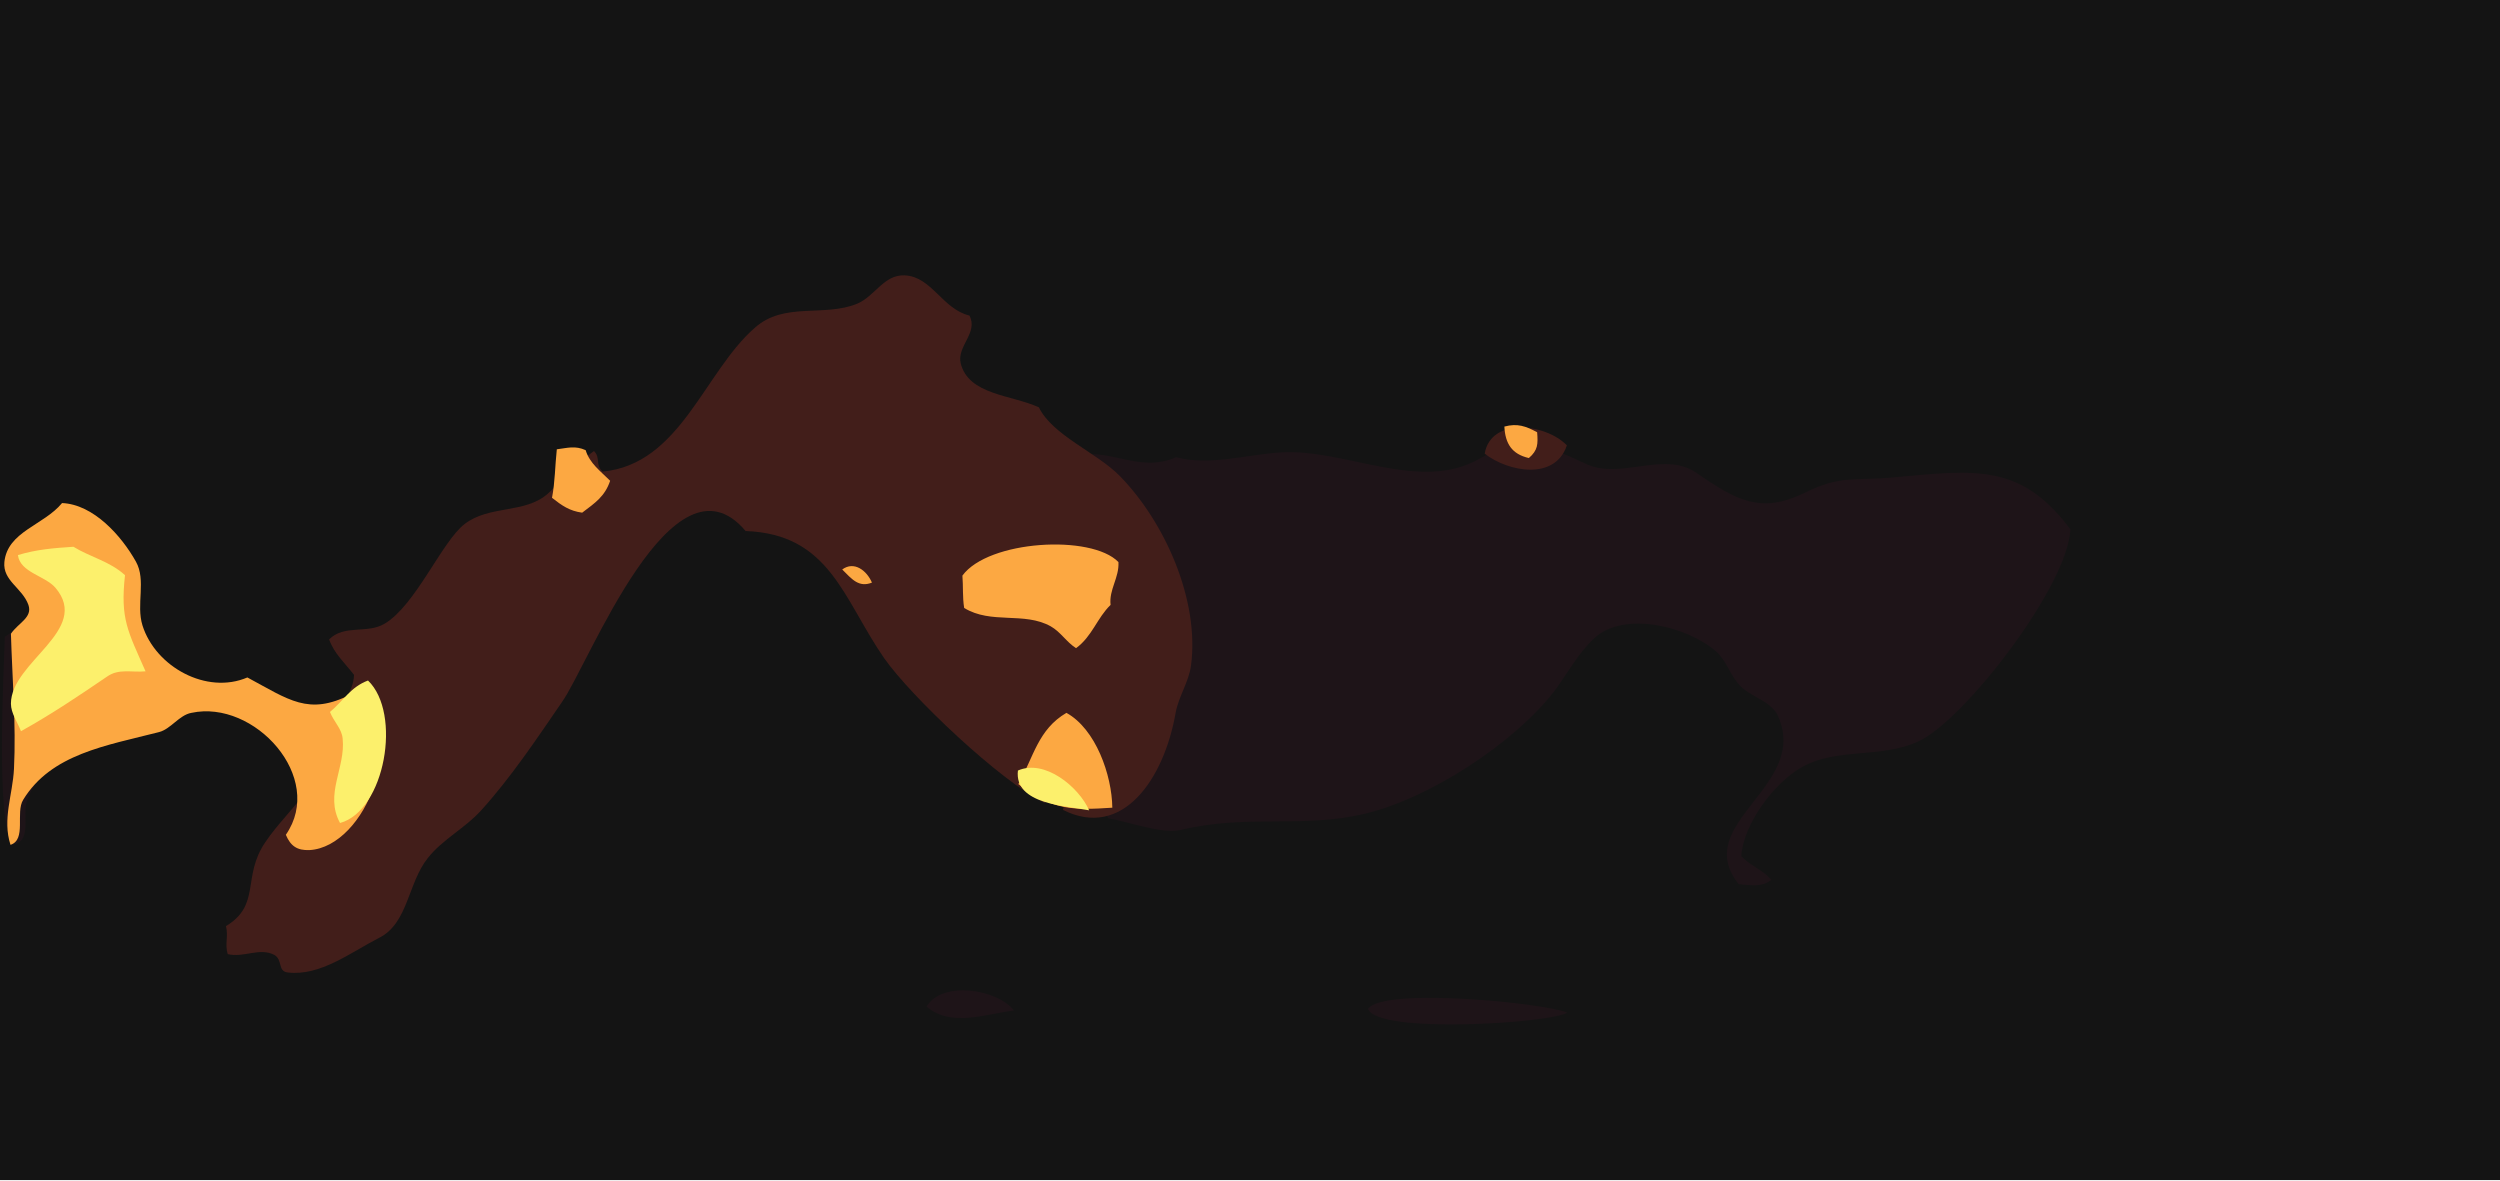
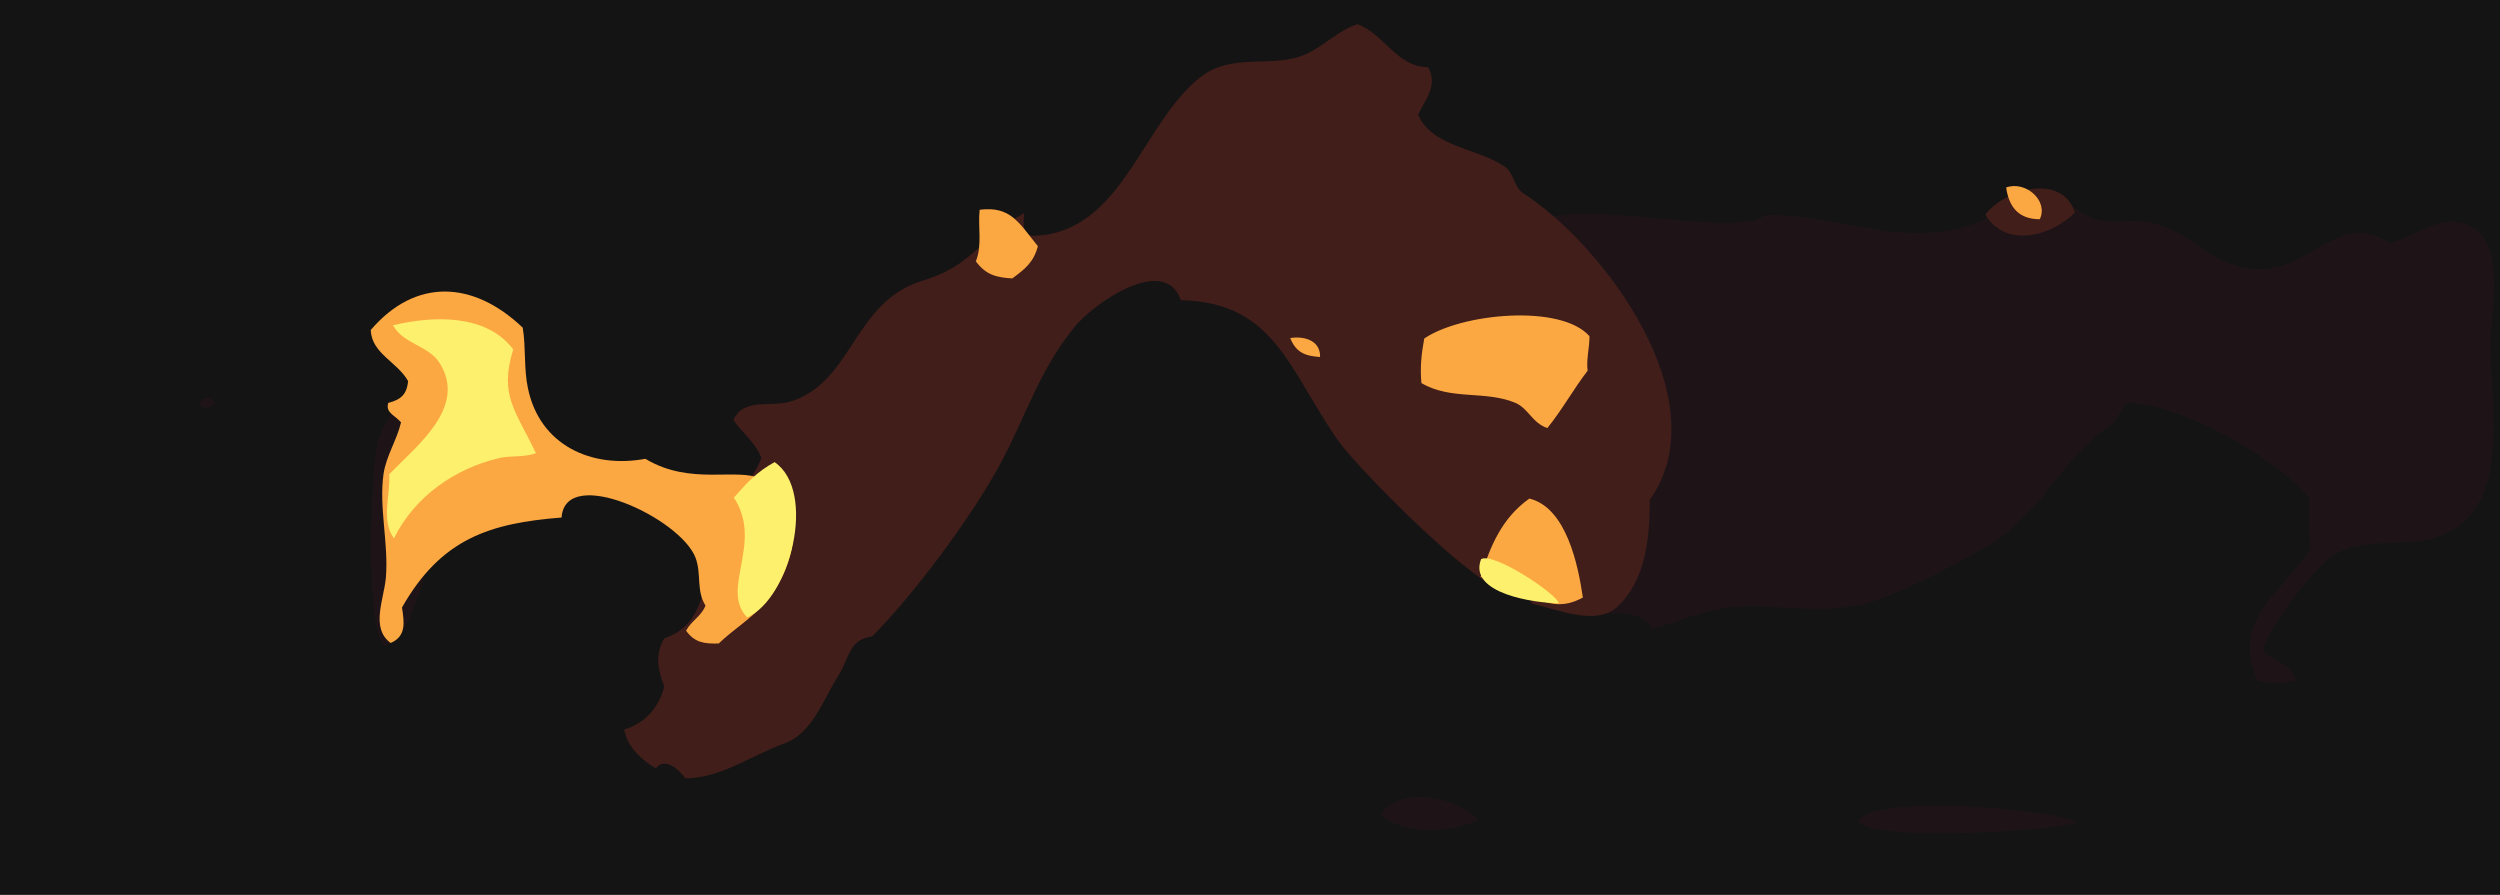
- <svg xmlns="http://www.w3.org/2000/svg" width="572" height="270" viewBox="0 0 572 270">
-   <rect width="572" height="270" fill="#141414" />
-   <path id="smoke" fill="#1e1418" fill-rule="evenodd" d="M397.8,202.3 C386.7,188.3 414.1,180.0 406.8,163.8 C405.1,160.1 400.1,159.5 397.6,156.3 C395.7,154.0 394.9,151.1 392.7,149.1 C386.1,143.3 371.6,139.7 364.8,146.0 C361.0,149.5 358.6,154.2 355.5,158.3 C346.4,170.0 327.1,182.7 312.2,186.2 C297.8,189.6 285.6,186.2 270.1,189.9 C266.0,190.9 258.1,188.0 253.5,187.2 C251.7,182.6 253.9,178.1 254.6,173.5 C260.7,171.3 258.3,164.1 256.6,159.4 C258.2,157.9 260.1,157.8 261.8,156.3 C262.1,153.0 260.6,151.1 258.6,148.5 C259.4,142.9 262.9,137.7 262.6,132.0 C262.0,121.6 245.2,115.5 244.7,104.8 C253.0,101.5 260.2,108.6 269.1,104.6 C276.7,106.7 285.6,103.9 293.3,103.5 C308.0,102.7 325.0,112.8 338.6,104.9 C348.0,99.5 352.9,101.5 362.8,106.1 C370.7,109.9 380.6,103.1 388.0,108.1 C397.4,114.6 402.9,117.6 412.8,112.8 C421.3,108.6 424.1,110.1 433.5,109.2 C452.1,107.5 462.4,106.0 473.7,121.1 C473.2,134.0 449.4,164.8 439.0,169.6 C430.5,173.6 420.3,171.0 412.3,175.5 C405.9,179.1 398.9,188.5 398.4,195.9 C400.5,198.1 403.3,199.0 405.3,201.3 C403.0,203.1 400.6,202.5 397.8,202.3Z M2.8,193.2 C-1.0,187.8 0.9,153.3 1.1,145.7 C3.2,144.2 5.1,143.4 6.5,141.1 C19.9,139.3 12.3,169.2 10.4,174.8 C9.3,178.0 6.8,180.6 6.0,183.8 C5.3,187.2 7.2,192.8 2.8,193.2Z M212.0,230.3 C215.6,224.3 228.2,226.3 232.0,231.2 C225.6,232.0 217.5,235.1 212.0,230.3Z M313.0,230.8 C316.7,225.8 353.6,229.5 358.6,231.7 C354.8,234.1 315.0,236.7 313.0,230.8Z" />
-   <path id="ember" fill="#421e1a" fill-rule="evenodd" d="M65.8,222.5 C63.5,222.2 64.7,219.6 62.8,218.5 C59.4,216.7 55.8,219.2 52.1,218.3 C51.4,216.0 52.3,214.2 51.7,211.9 C59.8,207.0 55.3,200.6 60.7,192.7 C63.6,188.4 66.9,185.4 69.9,181.2 C77.5,183.2 79.4,170.1 76.5,165.0 C77.7,161.2 80.9,158.5 81.0,154.4 C78.9,151.7 76.5,149.6 75.3,146.3 C78.8,142.8 84.0,145.1 88.0,142.7 C95.1,138.5 101.1,123.9 106.3,119.9 C112.0,115.5 120.2,117.6 125.4,112.9 C129.0,109.6 131.9,106.0 135.9,103.2 C137.5,104.8 136.1,106.4 137.9,107.9 C155.7,106.2 161.1,85.1 172.7,75.0 C179.4,69.0 188.5,72.6 196.1,69.5 C200.3,67.7 202.2,62.8 207.0,63.0 C213.2,63.3 215.6,70.7 221.8,72.2 C223.9,76.1 218.9,79.2 219.8,83.1 C221.6,90.4 231.4,90.3 237.7,93.2 C240.8,99.6 250.9,103.5 256.2,108.9 C266.5,119.4 274.5,137.3 272.5,152.3 C272.0,156.0 269.7,159.3 269.0,163.0 C266.4,178.1 256.9,192.2 243.2,185.3 C243.9,182.8 244.1,181.4 242.2,179.7 C240.1,180.5 241.1,182.9 239.0,183.7 C228.8,178.7 208.4,159.3 202.3,150.6 C192.9,137.0 189.9,122.2 170.6,121.5 C153.9,101.7 134.8,151.8 128.6,160.6 C122.9,168.9 116.9,177.9 110.1,185.4 C106.4,189.5 101.3,192.0 97.9,196.3 C93.3,202.0 93.4,211.3 86.7,214.6 C80.1,218.0 73.2,223.4 65.8,222.5Z M339.7,103.8 C341.1,95.4 353.7,96.9 358.5,101.9 C355.8,110.0 345.1,108.0 339.7,103.8Z" />
-   <path id="orange" fill="#fca842" fill-rule="evenodd" d="M349.8,104.8 C345.9,103.9 344.4,101.5 344.2,97.6 C347.2,96.8 349.1,97.5 351.7,98.9 C351.9,101.6 351.9,103.0 349.8,104.8Z M133.2,117.3 C130.3,116.9 128.6,115.7 126.3,113.9 C127.0,110.3 127.0,106.4 127.4,102.8 C129.8,102.5 131.6,101.9 134.0,103.0 C134.9,106.0 137.4,107.8 139.6,110.0 C138.4,113.6 136.1,115.1 133.2,117.3Z M70.8,194.5 C68.0,194.6 66.5,193.6 65.4,191.0 C74.5,177.9 58.2,160.0 43.8,163.1 C41.0,163.6 39.1,166.8 36.4,167.5 C24.3,170.6 11.7,172.5 5.3,183.0 C3.5,185.9 6.1,192.1 2.4,193.3 C0.5,187.4 2.9,181.9 3.2,175.9 C3.7,165.8 2.8,155.2 2.5,145.0 C4.2,142.5 7.5,141.3 6.5,138.4 C5.1,134.5 0.6,132.9 1.0,128.6 C1.7,121.6 10.0,120.2 14.2,115.1 C21.4,115.4 27.8,122.6 31.1,128.5 C33.5,132.8 31.1,138.3 32.6,143.1 C35.6,152.6 47.3,159.0 56.6,155.0 C66.1,160.1 70.6,163.8 80.2,158.9 C94.2,167.7 83.7,193.8 70.8,194.5Z M246.2,148.3 C244.0,146.9 242.7,144.6 240.4,143.3 C234.3,139.9 226.8,142.9 220.6,139.1 C220.2,136.6 220.4,134.2 220.2,131.7 C226.1,123.6 249.7,122.2 255.9,128.6 C256.1,132.2 253.7,134.9 254.1,138.4 C251.0,141.4 249.9,145.6 246.2,148.3Z M192.7,130.3 C195.4,128.3 198.3,130.5 199.5,133.3 C196.5,134.5 194.9,132.5 192.7,130.3Z M233.0,179.4 C236.5,173.2 237.5,166.9 244.0,163.1 C250.7,166.8 254.4,177.3 254.5,184.8 C245.5,185.4 240.5,185.4 233.0,179.4Z" />
-   <path id="gold" fill="#fcf06c" fill-rule="evenodd" d="M4.8,167.3 C4.0,165.2 2.5,163.2 2.5,161.0 C2.5,151.4 20.9,144.2 12.7,134.5 C10.3,131.7 4.6,131.0 4.1,127.0 C8.4,125.7 12.3,125.4 16.8,125.1 C20.7,127.5 25.1,128.4 28.6,131.6 C27.5,141.6 29.2,144.3 33.3,153.6 C30.1,153.9 27.2,152.9 24.5,154.8 C17.9,159.3 11.8,163.4 4.8,167.3Z M77.8,188.3 C74.2,181.7 79.1,175.7 78.4,169.0 C78.2,166.7 76.4,165.2 75.5,162.9 C78.6,160.3 80.2,157.2 84.2,155.7 C92.0,163.2 88.1,185.5 77.8,188.3Z M249.2,185.4 C244.1,184.4 232.0,184.1 232.9,176.3 C239.0,173.6 246.8,180.0 249.2,185.4Z" />
+ <svg xmlns="http://www.w3.org/2000/svg" width="528" height="189" viewBox="0 0 528 189">
+   <rect width="528" height="189" fill="#141414" />
+   <path id="smoke" fill="#1e1418" fill-rule="evenodd" d="M484.8,143.8 C481.9,144.4 479.6,144.5 476.8,143.7 C471.3,131.4 480.3,126.8 488.1,115.8 C487.5,112.3 487.5,108.8 487.7,105.2 C480.7,96.6 460.4,85.1 449.2,85.1 C447.4,86.6 447.6,88.7 445.6,89.9 C435.1,96.9 431.4,108.7 419.0,115.8 C412.3,119.6 400.2,126.1 393.0,127.7 C384.0,129.7 375.1,127.6 366.1,128.2 C360.0,128.6 354.7,131.4 348.9,132.8 C345.2,126.9 337.7,131.6 332.9,128.0 C333.9,116.8 342.1,107.2 341.5,95.7 C341.4,93.2 339.1,92.1 338.2,89.9 C339.5,84.4 342.8,79.0 342.1,73.4 C340.8,62.9 326.7,57.9 324.4,47.1 C332.9,41.4 366.6,50.6 372.8,45.4 C388.2,45.1 402.6,53.1 418.1,46.8 C421.7,45.4 424.3,40.7 428.4,40.1 C433.6,39.3 437.4,44.1 441.8,46.0 C445.3,47.5 449.0,46.3 452.6,46.8 C462.3,48.1 465.2,54.7 473.9,56.5 C487.7,59.3 492.9,43.7 504.8,51.3 C510.1,50.0 514.7,45.7 520.0,47.1 C529.7,49.6 526.1,64.4 526.0,72.5 C525.9,85.9 530.9,108.6 514.2,113.6 C507.1,115.7 497.7,113.1 491.6,118.2 C487.5,121.6 478.8,133.1 478.0,137.4 C480.2,139.9 484.5,140.2 484.8,143.8Z M86.2,79.6 C85.6,79.3 83.4,77.2 84.8,76.6 C86.1,76.0 86.5,78.7 86.2,79.6Z M81.3,136.4 C76.9,132.9 78.4,98.7 79.8,93.3 C81.1,88.4 84.9,85.0 86.7,80.5 C89.3,80.8 91.1,82.3 93.3,83.7 C95.2,91.5 91.1,133.3 81.3,136.4Z M45.4,85.1 C44.7,86.3 42.2,86.6 42.2,85.2 C42.2,83.7 45.0,83.8 45.4,85.1Z M291.5,172.2 C295.4,165.8 307.9,168.2 312.2,173.2 C306.1,176.0 297.1,176.4 291.5,172.2Z M392.5,173.5 C394.9,167.6 434.2,170.8 438.5,173.7 C434.1,175.5 395.2,177.9 392.5,173.5Z" />
+   <path id="ember" fill="#421e1a" fill-rule="evenodd" d="M144.8,164.4 C143.1,162.2 140.3,159.9 138.5,162.3 C135.2,160.2 132.7,158.0 131.8,154.1 C136.3,152.7 139.1,149.5 140.3,145.0 C138.9,141.3 138.3,138.4 140.3,134.8 C144.6,133.4 146.8,130.5 148.2,126.2 C156.9,120.3 155.0,114.9 157.0,104.6 C157.5,101.6 159.9,99.6 160.8,96.7 C159.6,93.5 156.8,91.5 154.9,88.7 C157.1,83.8 163.1,86.2 167.3,84.7 C180.3,80.3 180.2,63.8 194.8,59.3 C205.9,55.9 206.4,50.6 216.3,45.0 C216.1,47.3 215.9,49.9 218.3,49.8 C237.1,49.3 241.2,25.6 253.8,16.1 C260.4,11.1 268.6,14.5 275.7,11.5 C279.7,9.7 282.5,6.5 286.7,5.1 C292.5,7.3 294.9,14.1 301.6,14.2 C303.7,17.9 301.2,20.8 299.5,24.2 C302.4,31.1 312.2,31.3 317.8,35.2 C319.8,36.6 319.7,39.5 321.7,40.8 C338.7,51.8 363.3,84.6 348.4,105.6 C348.5,113.5 347.5,122.8 341.5,128.2 C337.2,132.2 329.1,128.8 323.6,127.5 C322.0,125.2 323.8,123.2 321.7,121.3 C319.5,122.3 318.5,125.0 316.2,124.1 C309.0,121.3 286.9,99.0 282.8,93.3 C272.4,78.7 269.5,63.8 249.4,63.4 C246.0,53.5 230.8,64.2 226.9,69.1 C219.4,78.4 216.8,87.6 211.4,97.7 C205.5,108.8 193.0,125.6 184.2,134.4 C179.3,135.1 179.6,138.5 177.0,142.8 C173.7,148.0 171.6,154.8 165.7,157.0 C158.5,159.6 152.6,164.2 144.8,164.4Z M419.3,45.3 C423.8,39.6 435.7,36.7 438.2,44.9 C433.3,49.9 423.5,52.5 419.3,45.3Z" />
+   <path id="orange" fill="#fca842" fill-rule="evenodd" d="M430.8,46.3 C426.4,46.3 424.3,43.8 423.7,39.6 C427.8,38.1 432.7,42.4 430.8,46.3Z M213.8,58.8 C210.3,58.6 208.2,58.0 206.1,55.2 C207.5,51.7 206.5,48.0 206.9,44.3 C213.4,43.5 215.1,46.9 219.2,52.0 C218.3,55.4 216.5,56.8 213.8,58.8Z M151.8,135.9 C148.7,136.0 146.7,135.7 144.9,133.2 C146.1,131.0 148.1,130.2 149.0,127.9 C147.0,124.7 148.2,121.3 146.9,117.8 C143.7,109.4 119.4,98.1 118.6,109.3 C103.5,110.5 93.2,113.7 84.9,128.3 C85.4,131.5 85.8,134.4 82.5,135.8 C78.2,132.6 81.1,126.6 81.5,122.0 C82.1,114.7 80.0,107.3 81.0,100.1 C81.6,96.2 83.8,93.0 84.7,89.2 C83.3,87.6 81.4,87.2 82.0,85.1 C84.7,84.4 85.9,83.3 86.2,80.5 C83.9,76.4 78.5,74.7 78.3,69.7 C87.7,58.7 99.9,59.2 110.4,69.2 C111.1,73.4 110.6,77.8 111.5,82.0 C114.0,94.1 125.0,99.0 136.3,96.9 C146.0,102.7 155.5,98.6 161.0,101.2 C171.0,106.2 168.3,119.8 161.3,127.6 C158.5,130.8 154.8,133.0 151.8,135.9Z M326.8,90.4 C323.7,89.4 322.8,86.3 320.1,85.1 C313.7,82.4 306.5,84.6 300.2,80.9 C299.9,77.5 300.2,74.8 300.8,71.5 C308.5,66.2 329.6,64.1 335.7,71.0 C335.7,73.5 335.0,75.9 335.3,78.3 C332.3,82.2 329.9,86.6 326.8,90.4Z M278.8,75.4 C275.6,75.2 273.7,74.4 272.5,71.4 C275.6,70.9 278.9,72.0 278.8,75.4Z M312.7,121.9 C314.7,115.4 317.2,109.4 323.0,105.3 C330.8,107.2 333.3,119.3 334.3,126.2 C325.6,131.0 321.3,122.0 312.7,121.9Z" />
+   <path id="gold" fill="#fcf06c" fill-rule="evenodd" d="M83.2,113.7 C80.4,109.9 82.5,104.5 82.2,100.2 C88.0,94.1 98.8,86.0 92.8,76.6 C90.4,72.9 85.2,72.7 83.0,68.7 C91.3,66.7 102.7,66.2 108.4,73.8 C105.4,83.4 108.8,86.6 113.2,95.7 C110.5,96.7 108.0,96.1 105.2,96.8 C96.1,99.0 87.6,104.8 83.2,113.7Z M157.8,130.4 C152.0,124.4 161.3,114.7 155.0,105.1 C157.7,102.0 159.9,99.6 163.6,97.6 C172.6,103.8 166.9,126.4 157.8,130.4Z M329.2,127.4 C324.3,127.4 310.0,125.4 312.8,118.1 C315.4,116.5 328.9,125.5 329.2,127.4Z" />
</svg>
